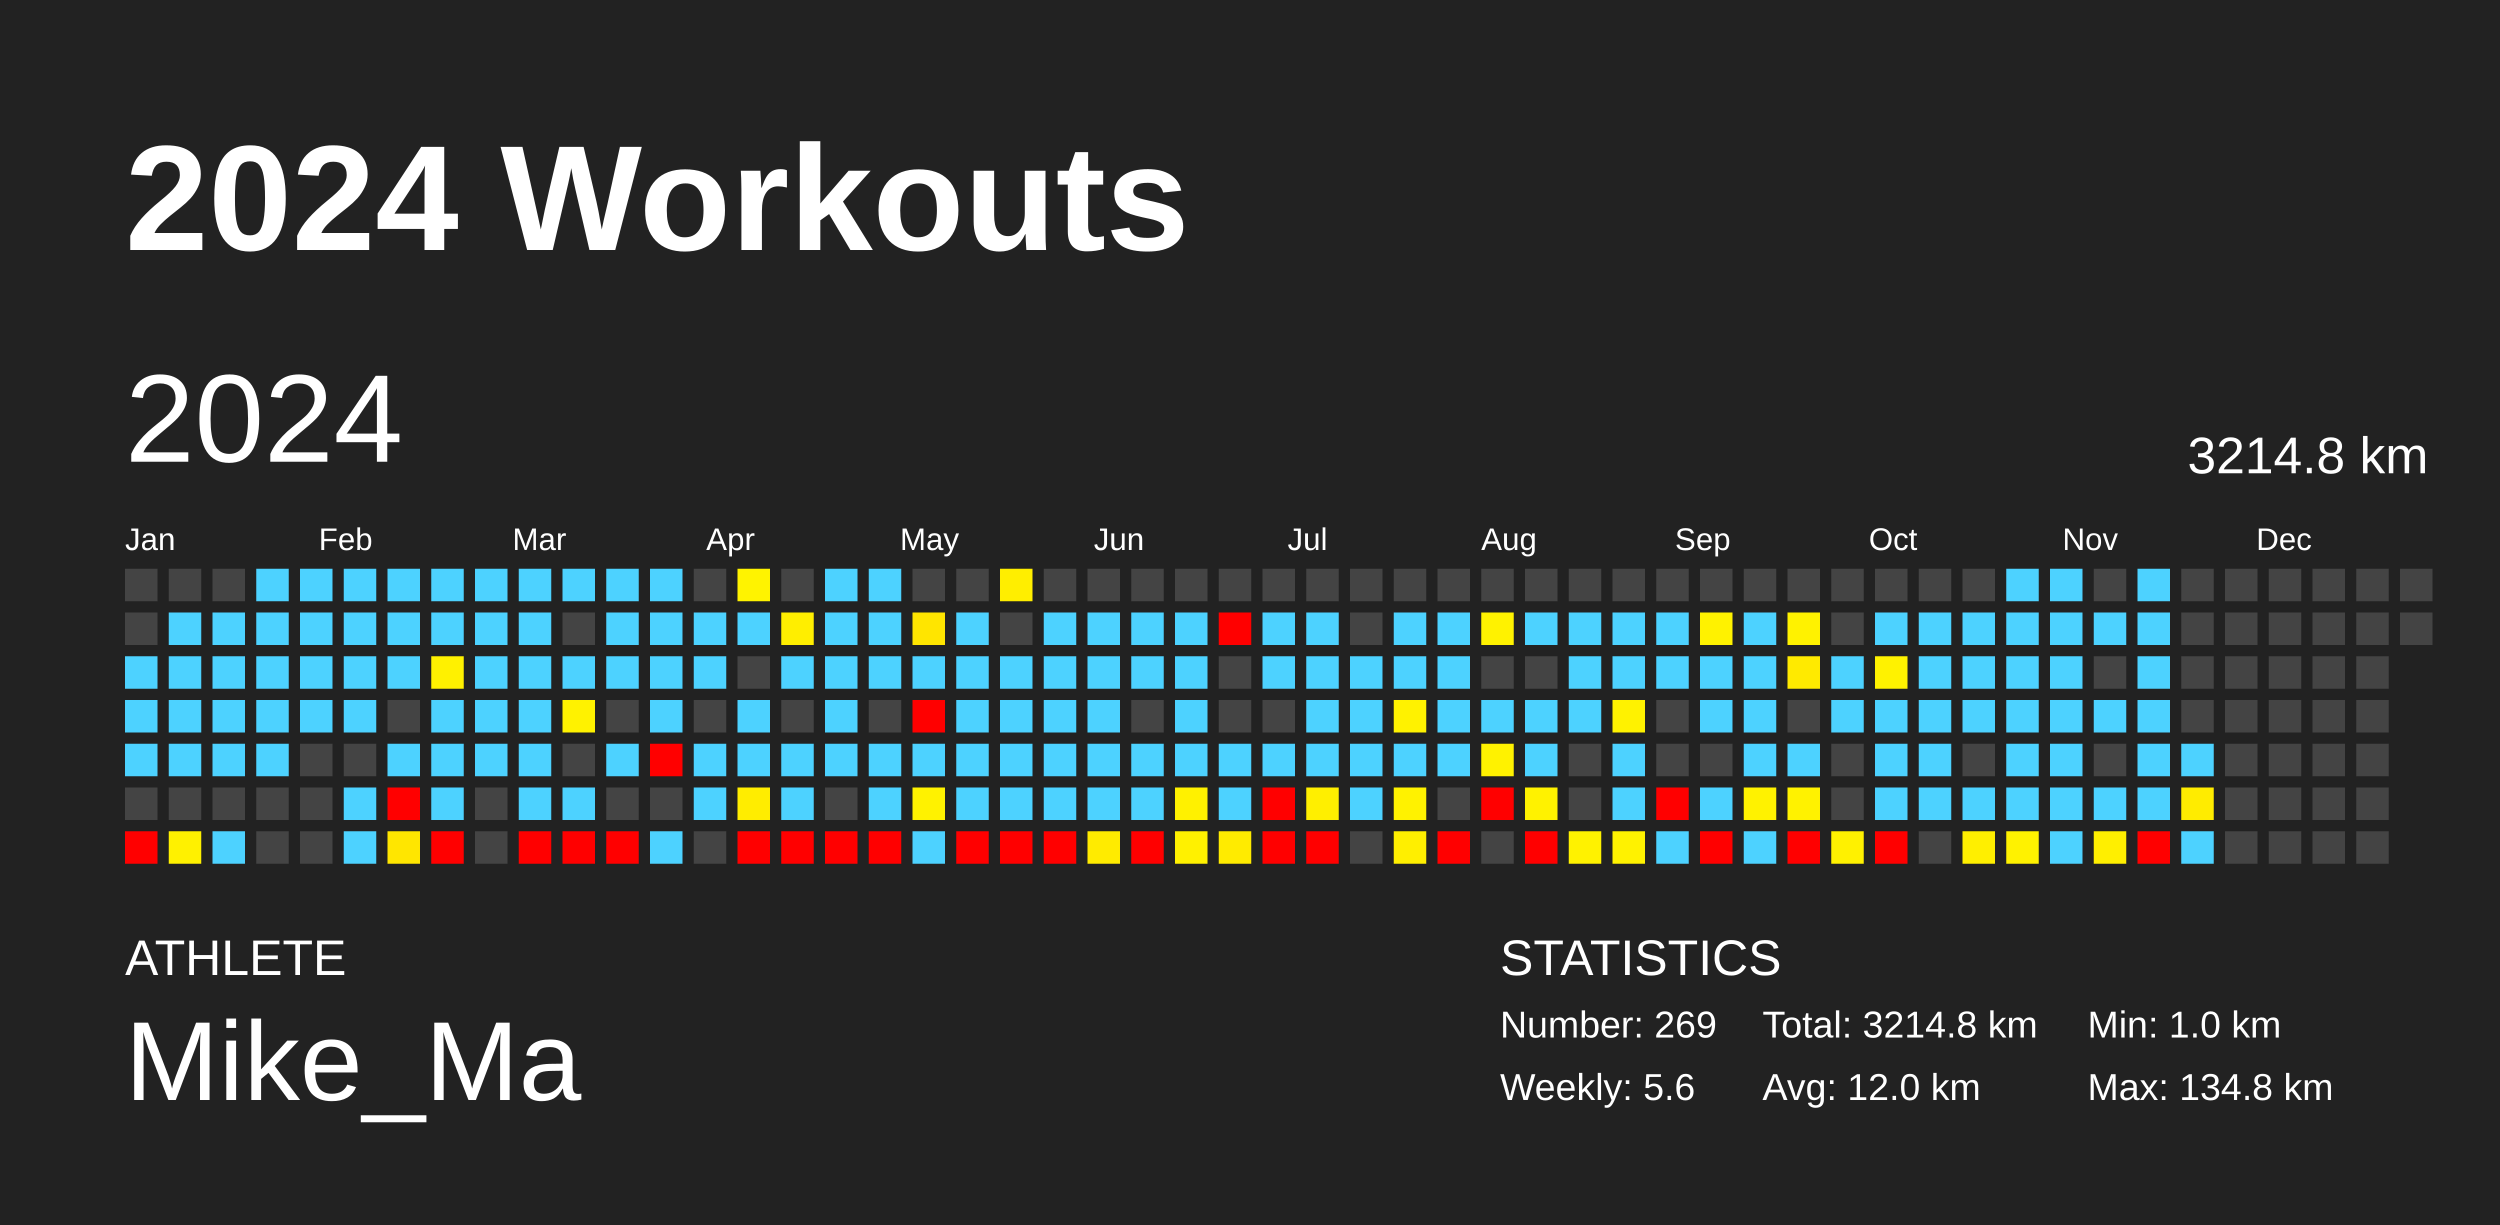
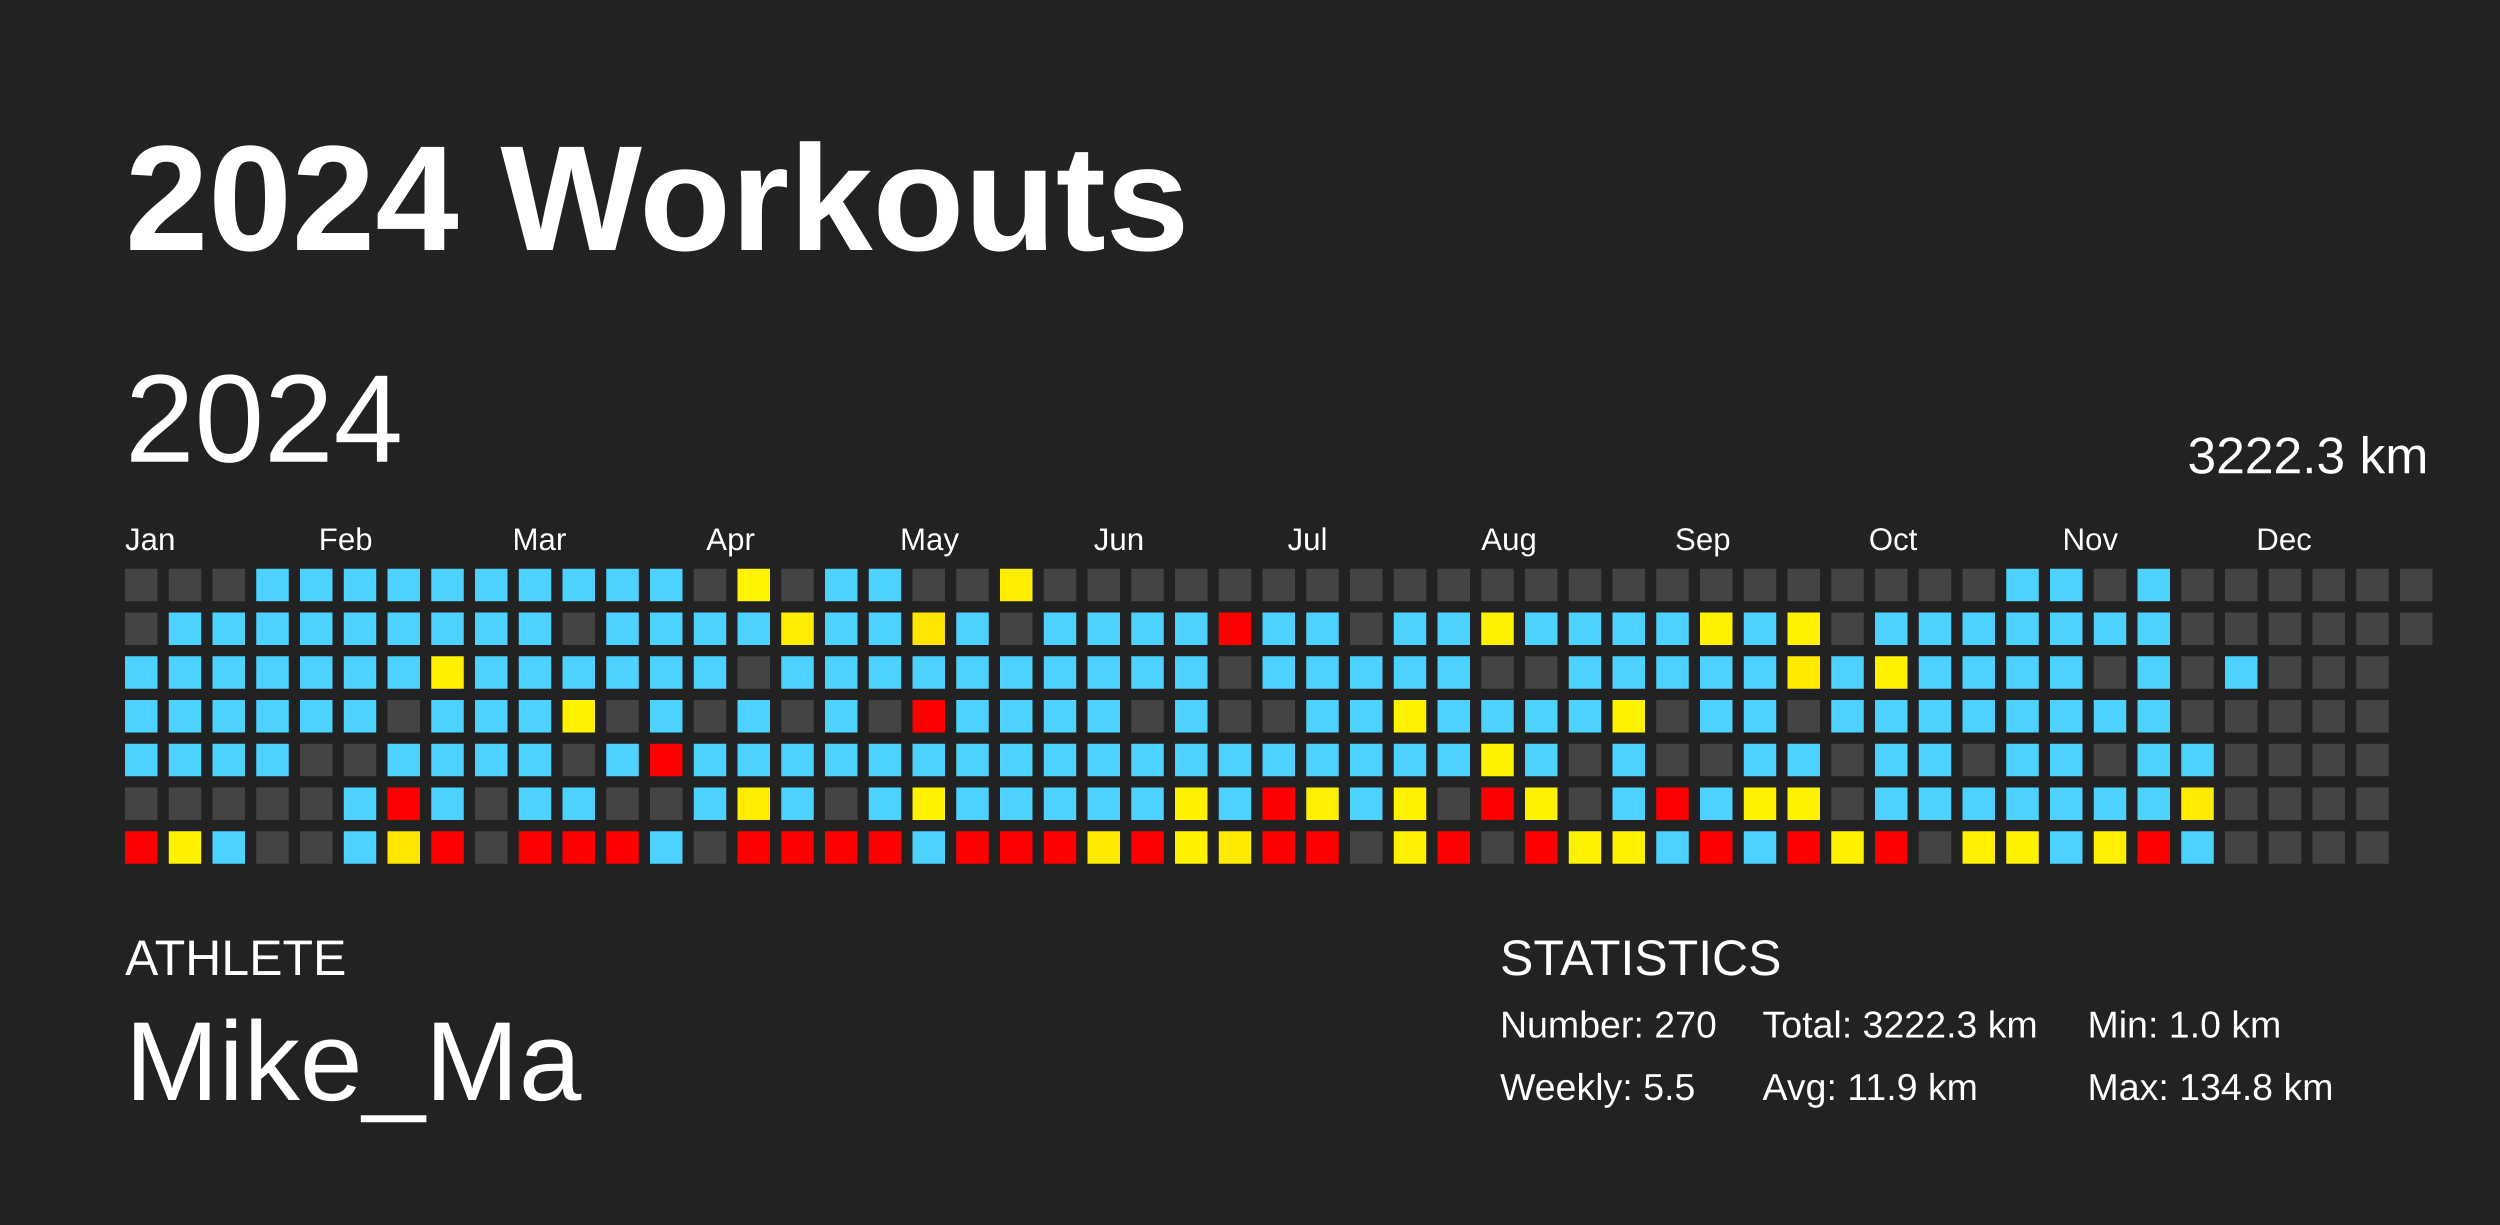
<svg xmlns="http://www.w3.org/2000/svg" baseProfile="full" height="98mm" version="1.1" viewBox="0,0,200,98" width="200mm">
  <defs />
  <rect fill="#222222" height="98" width="200" x="0" y="0" />
  <text fill="#FFFFFF" style="font-size:12px; font-family:Arial; font-weight:bold;" x="10" y="20">2024 Workouts</text>
  <text fill="#FFFFFF" style="font-size:4px; font-family:Arial" x="10" y="78">ATHLETE</text>
  <text fill="#FFFFFF" style="font-size:9px; font-family:Arial" x="10" y="88">Mike_Ma</text>
  <text fill="#FFFFFF" style="font-size:4px; font-family:Arial" x="120" y="78">STATISTICS</text>
-   <text fill="#FFFFFF" style="font-size:3px; font-family:Arial" x="120" y="83">Number: 269</text>
-   <text fill="#FFFFFF" style="font-size:3px; font-family:Arial" x="120" y="88">Weekly: 5.6</text>
-   <text fill="#FFFFFF" style="font-size:3px; font-family:Arial" x="141" y="83">Total: 3214.8 km</text>
-   <text fill="#FFFFFF" style="font-size:3px; font-family:Arial" x="141" y="88">Avg: 12.0 km</text>
+   <text fill="#FFFFFF" style="font-size:3px; font-family:Arial" x="120" y="83">Number: 270</text>
+   <text fill="#FFFFFF" style="font-size:3px; font-family:Arial" x="120" y="88">Weekly: 5.5</text>
+   <text fill="#FFFFFF" style="font-size:3px; font-family:Arial" x="141" y="83">Total: 3222.3 km</text>
+   <text fill="#FFFFFF" style="font-size:3px; font-family:Arial" x="141" y="88">Avg: 11.9 km</text>
  <text fill="#FFFFFF" style="font-size:3px; font-family:Arial" x="167" y="83">Min: 1.0 km</text>
  <text fill="#FFFFFF" style="font-size:3px; font-family:Arial" x="167" y="88">Max: 134.8 km</text>
  <text dominant-baseline="hanging" fill="#FFFFFF" style="font-size:10.0px; font-family:Arial;" x="10" y="30">2024</text>
-   <text dominant-baseline="hanging" fill="#FFFFFF" style="font-size:4.125px; font-family:Arial;" x="175" y="35">3214.8 km</text>
+   <text dominant-baseline="hanging" fill="#FFFFFF" style="font-size:4.125px; font-family:Arial;" x="175" y="35">3222.3 km</text>
  <text fill="#FFFFFF" style="font-size:2.5px; font-family:Arial" x="10.0" y="44">Jan</text>
  <text fill="#FFFFFF" style="font-size:2.5px; font-family:Arial" x="25.5" y="44">Feb</text>
  <text fill="#FFFFFF" style="font-size:2.5px; font-family:Arial" x="41.0" y="44">Mar</text>
  <text fill="#FFFFFF" style="font-size:2.5px; font-family:Arial" x="56.5" y="44">Apr</text>
  <text fill="#FFFFFF" style="font-size:2.5px; font-family:Arial" x="72.0" y="44">May</text>
  <text fill="#FFFFFF" style="font-size:2.5px; font-family:Arial" x="87.5" y="44">Jun</text>
  <text fill="#FFFFFF" style="font-size:2.5px; font-family:Arial" x="103.0" y="44">Jul</text>
  <text fill="#FFFFFF" style="font-size:2.5px; font-family:Arial" x="118.5" y="44">Aug</text>
  <text fill="#FFFFFF" style="font-size:2.5px; font-family:Arial" x="134.0" y="44">Sep</text>
  <text fill="#FFFFFF" style="font-size:2.5px; font-family:Arial" x="149.5" y="44">Oct</text>
  <text fill="#FFFFFF" style="font-size:2.5px; font-family:Arial" x="165.0" y="44">Nov</text>
  <text fill="#FFFFFF" style="font-size:2.5px; font-family:Arial" x="180.5" y="44">Dec</text>
  <rect fill="#444444" height="2.6" width="2.6" x="10.0" y="45.5" />
  <rect fill="#444444" height="2.6" width="2.6" x="10.0" y="49.0" />
  <rect fill="#4dd2ff" height="2.6" width="2.6" x="10.0" y="52.5" />
  <rect fill="#4dd2ff" height="2.6" width="2.6" x="10.0" y="56.0" />
  <rect fill="#4dd2ff" height="2.6" width="2.6" x="10.0" y="59.5" />
  <rect fill="#444444" height="2.6" width="2.6" x="10.0" y="63.0" />
  <rect fill="red" height="2.6" width="2.6" x="10.0" y="66.5" />
  <rect fill="#444444" height="2.6" width="2.6" x="13.5" y="45.5" />
  <rect fill="#4dd2ff" height="2.6" width="2.6" x="13.5" y="49.0" />
  <rect fill="#4dd2ff" height="2.6" width="2.6" x="13.5" y="52.5" />
  <rect fill="#4dd2ff" height="2.6" width="2.6" x="13.5" y="56.0" />
  <rect fill="#4dd2ff" height="2.6" width="2.6" x="13.5" y="59.5" />
  <rect fill="#444444" height="2.6" width="2.6" x="13.5" y="63.0" />
  <rect fill="#fff100" height="2.6" width="2.6" x="13.5" y="66.5" />
  <rect fill="#444444" height="2.6" width="2.6" x="17.0" y="45.5" />
  <rect fill="#4dd2ff" height="2.6" width="2.6" x="17.0" y="49.0" />
  <rect fill="#4dd2ff" height="2.6" width="2.6" x="17.0" y="52.5" />
  <rect fill="#4dd2ff" height="2.6" width="2.6" x="17.0" y="56.0" />
  <rect fill="#4dd2ff" height="2.6" width="2.6" x="17.0" y="59.5" />
  <rect fill="#444444" height="2.6" width="2.6" x="17.0" y="63.0" />
  <rect fill="#4dd2ff" height="2.6" width="2.6" x="17.0" y="66.5" />
  <rect fill="#4dd2ff" height="2.6" width="2.6" x="20.5" y="45.5" />
  <rect fill="#4dd2ff" height="2.6" width="2.6" x="20.5" y="49.0" />
  <rect fill="#4dd2ff" height="2.6" width="2.6" x="20.5" y="52.5" />
  <rect fill="#4dd2ff" height="2.6" width="2.6" x="20.5" y="56.0" />
  <rect fill="#4dd2ff" height="2.6" width="2.6" x="20.5" y="59.5" />
  <rect fill="#444444" height="2.6" width="2.6" x="20.5" y="63.0" />
  <rect fill="#444444" height="2.6" width="2.6" x="20.5" y="66.5" />
  <rect fill="#4dd2ff" height="2.6" width="2.6" x="24.0" y="45.5" />
  <rect fill="#4dd2ff" height="2.6" width="2.6" x="24.0" y="49.0" />
  <rect fill="#4dd2ff" height="2.6" width="2.6" x="24.0" y="52.5" />
  <rect fill="#4dd2ff" height="2.6" width="2.6" x="24.0" y="56.0" />
  <rect fill="#444444" height="2.6" width="2.6" x="24.0" y="59.5" />
  <rect fill="#444444" height="2.6" width="2.6" x="24.0" y="63.0" />
  <rect fill="#444444" height="2.6" width="2.6" x="24.0" y="66.5" />
  <rect fill="#4dd2ff" height="2.6" width="2.6" x="27.5" y="45.5" />
  <rect fill="#4dd2ff" height="2.6" width="2.6" x="27.5" y="49.0" />
  <rect fill="#4dd2ff" height="2.6" width="2.6" x="27.5" y="52.5" />
  <rect fill="#4dd2ff" height="2.6" width="2.6" x="27.5" y="56.0" />
  <rect fill="#444444" height="2.6" width="2.6" x="27.5" y="59.5" />
  <rect fill="#4dd2ff" height="2.6" width="2.6" x="27.5" y="63.0" />
  <rect fill="#4dd2ff" height="2.6" width="2.6" x="27.5" y="66.5" />
  <rect fill="#4dd2ff" height="2.6" width="2.6" x="31.0" y="45.5" />
  <rect fill="#4dd2ff" height="2.6" width="2.6" x="31.0" y="49.0" />
  <rect fill="#4dd2ff" height="2.6" width="2.6" x="31.0" y="52.5" />
  <rect fill="#444444" height="2.6" width="2.6" x="31.0" y="56.0" />
  <rect fill="#4dd2ff" height="2.6" width="2.6" x="31.0" y="59.5" />
  <rect fill="red" height="2.6" width="2.6" x="31.0" y="63.0" />
  <rect fill="#ffe600" height="2.6" width="2.6" x="31.0" y="66.5" />
  <rect fill="#4dd2ff" height="2.6" width="2.6" x="34.5" y="45.5" />
  <rect fill="#4dd2ff" height="2.6" width="2.6" x="34.5" y="49.0" />
  <rect fill="#fff100" height="2.6" width="2.6" x="34.5" y="52.5" />
  <rect fill="#4dd2ff" height="2.6" width="2.6" x="34.5" y="56.0" />
  <rect fill="#4dd2ff" height="2.6" width="2.6" x="34.5" y="59.5" />
  <rect fill="#4dd2ff" height="2.6" width="2.6" x="34.5" y="63.0" />
  <rect fill="red" height="2.6" width="2.6" x="34.5" y="66.5" />
  <rect fill="#4dd2ff" height="2.6" width="2.6" x="38.0" y="45.5" />
  <rect fill="#4dd2ff" height="2.6" width="2.6" x="38.0" y="49.0" />
  <rect fill="#4dd2ff" height="2.6" width="2.6" x="38.0" y="52.5" />
  <rect fill="#4dd2ff" height="2.6" width="2.6" x="38.0" y="56.0" />
  <rect fill="#4dd2ff" height="2.6" width="2.6" x="38.0" y="59.5" />
  <rect fill="#444444" height="2.6" width="2.6" x="38.0" y="63.0" />
  <rect fill="#444444" height="2.6" width="2.6" x="38.0" y="66.5" />
  <rect fill="#4dd2ff" height="2.6" width="2.6" x="41.5" y="45.5" />
  <rect fill="#4dd2ff" height="2.6" width="2.6" x="41.5" y="49.0" />
  <rect fill="#4dd2ff" height="2.6" width="2.6" x="41.5" y="52.5" />
  <rect fill="#4dd2ff" height="2.6" width="2.6" x="41.5" y="56.0" />
  <rect fill="#4dd2ff" height="2.6" width="2.6" x="41.5" y="59.5" />
  <rect fill="#4dd2ff" height="2.6" width="2.6" x="41.5" y="63.0" />
  <rect fill="red" height="2.6" width="2.6" x="41.5" y="66.5" />
  <rect fill="#4dd2ff" height="2.6" width="2.6" x="45.0" y="45.5" />
  <rect fill="#444444" height="2.6" width="2.6" x="45.0" y="49.0" />
  <rect fill="#4dd2ff" height="2.6" width="2.6" x="45.0" y="52.5" />
  <rect fill="#fff200" height="2.6" width="2.6" x="45.0" y="56.0" />
  <rect fill="#444444" height="2.6" width="2.6" x="45.0" y="59.5" />
  <rect fill="#4dd2ff" height="2.6" width="2.6" x="45.0" y="63.0" />
  <rect fill="red" height="2.6" width="2.6" x="45.0" y="66.5" />
  <rect fill="#4dd2ff" height="2.6" width="2.6" x="48.5" y="45.5" />
  <rect fill="#4dd2ff" height="2.6" width="2.6" x="48.5" y="49.0" />
  <rect fill="#4dd2ff" height="2.6" width="2.6" x="48.5" y="52.5" />
  <rect fill="#444444" height="2.6" width="2.6" x="48.5" y="56.0" />
  <rect fill="#4dd2ff" height="2.6" width="2.6" x="48.5" y="59.5" />
  <rect fill="#444444" height="2.6" width="2.6" x="48.5" y="63.0" />
  <rect fill="red" height="2.6" width="2.6" x="48.5" y="66.5" />
  <rect fill="#4dd2ff" height="2.6" width="2.6" x="52.0" y="45.5" />
  <rect fill="#4dd2ff" height="2.6" width="2.6" x="52.0" y="49.0" />
  <rect fill="#4dd2ff" height="2.6" width="2.6" x="52.0" y="52.5" />
  <rect fill="#4dd2ff" height="2.6" width="2.6" x="52.0" y="56.0" />
  <rect fill="red" height="2.6" width="2.6" x="52.0" y="59.5" />
  <rect fill="#444444" height="2.6" width="2.6" x="52.0" y="63.0" />
  <rect fill="#4dd2ff" height="2.6" width="2.6" x="52.0" y="66.5" />
  <rect fill="#444444" height="2.6" width="2.6" x="55.5" y="45.5" />
  <rect fill="#4dd2ff" height="2.6" width="2.6" x="55.5" y="49.0" />
  <rect fill="#4dd2ff" height="2.6" width="2.6" x="55.5" y="52.5" />
  <rect fill="#444444" height="2.6" width="2.6" x="55.5" y="56.0" />
  <rect fill="#4dd2ff" height="2.6" width="2.6" x="55.5" y="59.5" />
  <rect fill="#4dd2ff" height="2.6" width="2.6" x="55.5" y="63.0" />
  <rect fill="#444444" height="2.6" width="2.6" x="55.5" y="66.5" />
  <rect fill="#fff300" height="2.6" width="2.6" x="59.0" y="45.5" />
  <rect fill="#4dd2ff" height="2.6" width="2.6" x="59.0" y="49.0" />
  <rect fill="#444444" height="2.6" width="2.6" x="59.0" y="52.5" />
  <rect fill="#4dd2ff" height="2.6" width="2.6" x="59.0" y="56.0" />
  <rect fill="#4dd2ff" height="2.6" width="2.6" x="59.0" y="59.5" />
  <rect fill="#ffed00" height="2.6" width="2.6" x="59.0" y="63.0" />
  <rect fill="red" height="2.6" width="2.6" x="59.0" y="66.5" />
  <rect fill="#444444" height="2.6" width="2.6" x="62.5" y="45.5" />
  <rect fill="#ffee00" height="2.6" width="2.6" x="62.5" y="49.0" />
  <rect fill="#4dd2ff" height="2.6" width="2.6" x="62.5" y="52.5" />
  <rect fill="#444444" height="2.6" width="2.6" x="62.5" y="56.0" />
  <rect fill="#4dd2ff" height="2.6" width="2.6" x="62.5" y="59.5" />
  <rect fill="#4dd2ff" height="2.6" width="2.6" x="62.5" y="63.0" />
  <rect fill="red" height="2.6" width="2.6" x="62.5" y="66.5" />
  <rect fill="#4dd2ff" height="2.6" width="2.6" x="66.0" y="45.5" />
  <rect fill="#4dd2ff" height="2.6" width="2.6" x="66.0" y="49.0" />
  <rect fill="#4dd2ff" height="2.6" width="2.6" x="66.0" y="52.5" />
  <rect fill="#4dd2ff" height="2.6" width="2.6" x="66.0" y="56.0" />
  <rect fill="#4dd2ff" height="2.6" width="2.6" x="66.0" y="59.5" />
  <rect fill="#444444" height="2.6" width="2.6" x="66.0" y="63.0" />
  <rect fill="red" height="2.6" width="2.6" x="66.0" y="66.5" />
  <rect fill="#4dd2ff" height="2.6" width="2.6" x="69.5" y="45.5" />
  <rect fill="#4dd2ff" height="2.6" width="2.6" x="69.5" y="49.0" />
  <rect fill="#4dd2ff" height="2.6" width="2.6" x="69.5" y="52.5" />
  <rect fill="#444444" height="2.6" width="2.6" x="69.5" y="56.0" />
  <rect fill="#4dd2ff" height="2.6" width="2.6" x="69.5" y="59.5" />
  <rect fill="#4dd2ff" height="2.6" width="2.6" x="69.5" y="63.0" />
  <rect fill="red" height="2.6" width="2.6" x="69.5" y="66.5" />
  <rect fill="#444444" height="2.6" width="2.6" x="73.0" y="45.5" />
  <rect fill="#ffe500" height="2.6" width="2.6" x="73.0" y="49.0" />
  <rect fill="#4dd2ff" height="2.6" width="2.6" x="73.0" y="52.5" />
  <rect fill="red" height="2.6" width="2.6" x="73.0" y="56.0" />
  <rect fill="#4dd2ff" height="2.6" width="2.6" x="73.0" y="59.5" />
  <rect fill="#fff200" height="2.6" width="2.6" x="73.0" y="63.0" />
  <rect fill="#4dd2ff" height="2.6" width="2.6" x="73.0" y="66.5" />
  <rect fill="#444444" height="2.6" width="2.6" x="76.5" y="45.5" />
  <rect fill="#4dd2ff" height="2.6" width="2.6" x="76.5" y="49.0" />
  <rect fill="#4dd2ff" height="2.6" width="2.6" x="76.5" y="52.5" />
  <rect fill="#4dd2ff" height="2.6" width="2.6" x="76.5" y="56.0" />
  <rect fill="#4dd2ff" height="2.6" width="2.6" x="76.5" y="59.5" />
  <rect fill="#4dd2ff" height="2.6" width="2.6" x="76.5" y="63.0" />
  <rect fill="red" height="2.6" width="2.6" x="76.5" y="66.5" />
  <rect fill="#ffee00" height="2.6" width="2.6" x="80.0" y="45.5" />
  <rect fill="#444444" height="2.6" width="2.6" x="80.0" y="49.0" />
  <rect fill="#4dd2ff" height="2.6" width="2.6" x="80.0" y="52.5" />
  <rect fill="#4dd2ff" height="2.6" width="2.6" x="80.0" y="56.0" />
  <rect fill="#4dd2ff" height="2.6" width="2.6" x="80.0" y="59.5" />
  <rect fill="#4dd2ff" height="2.6" width="2.6" x="80.0" y="63.0" />
  <rect fill="red" height="2.6" width="2.6" x="80.0" y="66.5" />
  <rect fill="#444444" height="2.6" width="2.6" x="83.5" y="45.5" />
  <rect fill="#4dd2ff" height="2.6" width="2.6" x="83.5" y="49.0" />
  <rect fill="#4dd2ff" height="2.6" width="2.6" x="83.5" y="52.5" />
  <rect fill="#4dd2ff" height="2.6" width="2.6" x="83.5" y="56.0" />
  <rect fill="#4dd2ff" height="2.6" width="2.6" x="83.5" y="59.5" />
  <rect fill="#4dd2ff" height="2.6" width="2.6" x="83.5" y="63.0" />
  <rect fill="red" height="2.6" width="2.6" x="83.5" y="66.5" />
  <rect fill="#444444" height="2.6" width="2.6" x="87.0" y="45.5" />
  <rect fill="#4dd2ff" height="2.6" width="2.6" x="87.0" y="49.0" />
  <rect fill="#4dd2ff" height="2.6" width="2.6" x="87.0" y="52.5" />
  <rect fill="#4dd2ff" height="2.6" width="2.6" x="87.0" y="56.0" />
  <rect fill="#4dd2ff" height="2.6" width="2.6" x="87.0" y="59.5" />
  <rect fill="#4dd2ff" height="2.6" width="2.6" x="87.0" y="63.0" />
  <rect fill="#ffeb00" height="2.6" width="2.6" x="87.0" y="66.5" />
  <rect fill="#444444" height="2.6" width="2.6" x="90.5" y="45.5" />
  <rect fill="#4dd2ff" height="2.6" width="2.6" x="90.5" y="49.0" />
  <rect fill="#4dd2ff" height="2.6" width="2.6" x="90.5" y="52.5" />
  <rect fill="#444444" height="2.6" width="2.6" x="90.5" y="56.0" />
  <rect fill="#4dd2ff" height="2.6" width="2.6" x="90.5" y="59.5" />
  <rect fill="#4dd2ff" height="2.6" width="2.6" x="90.5" y="63.0" />
  <rect fill="red" height="2.6" width="2.6" x="90.5" y="66.5" />
  <rect fill="#444444" height="2.6" width="2.6" x="94.0" y="45.5" />
  <rect fill="#4dd2ff" height="2.6" width="2.6" x="94.0" y="49.0" />
  <rect fill="#4dd2ff" height="2.6" width="2.6" x="94.0" y="52.5" />
  <rect fill="#4dd2ff" height="2.6" width="2.6" x="94.0" y="56.0" />
  <rect fill="#4dd2ff" height="2.6" width="2.6" x="94.0" y="59.5" />
  <rect fill="#fff100" height="2.6" width="2.6" x="94.0" y="63.0" />
  <rect fill="#fff100" height="2.6" width="2.6" x="94.0" y="66.5" />
  <rect fill="#444444" height="2.6" width="2.6" x="97.5" y="45.5" />
  <rect fill="red" height="2.6" width="2.6" x="97.5" y="49.0" />
  <rect fill="#444444" height="2.6" width="2.6" x="97.5" y="52.5" />
  <rect fill="#444444" height="2.6" width="2.6" x="97.5" y="56.0" />
  <rect fill="#4dd2ff" height="2.6" width="2.6" x="97.5" y="59.5" />
  <rect fill="#4dd2ff" height="2.6" width="2.6" x="97.5" y="63.0" />
  <rect fill="#ffeb00" height="2.6" width="2.6" x="97.5" y="66.5" />
  <rect fill="#444444" height="2.6" width="2.6" x="101.0" y="45.5" />
  <rect fill="#4dd2ff" height="2.6" width="2.6" x="101.0" y="49.0" />
  <rect fill="#4dd2ff" height="2.6" width="2.6" x="101.0" y="52.5" />
  <rect fill="#444444" height="2.6" width="2.6" x="101.0" y="56.0" />
  <rect fill="#4dd2ff" height="2.6" width="2.6" x="101.0" y="59.5" />
  <rect fill="red" height="2.6" width="2.6" x="101.0" y="63.0" />
  <rect fill="red" height="2.6" width="2.6" x="101.0" y="66.5" />
  <rect fill="#444444" height="2.6" width="2.6" x="104.5" y="45.5" />
  <rect fill="#4dd2ff" height="2.6" width="2.6" x="104.5" y="49.0" />
  <rect fill="#4dd2ff" height="2.6" width="2.6" x="104.5" y="52.5" />
  <rect fill="#4dd2ff" height="2.6" width="2.6" x="104.5" y="56.0" />
  <rect fill="#4dd2ff" height="2.6" width="2.6" x="104.5" y="59.5" />
  <rect fill="#ffef00" height="2.6" width="2.6" x="104.5" y="63.0" />
  <rect fill="red" height="2.6" width="2.6" x="104.5" y="66.5" />
  <rect fill="#444444" height="2.6" width="2.6" x="108.0" y="45.5" />
  <rect fill="#444444" height="2.6" width="2.6" x="108.0" y="49.0" />
  <rect fill="#4dd2ff" height="2.6" width="2.6" x="108.0" y="52.5" />
  <rect fill="#4dd2ff" height="2.6" width="2.6" x="108.0" y="56.0" />
  <rect fill="#4dd2ff" height="2.6" width="2.6" x="108.0" y="59.5" />
  <rect fill="#4dd2ff" height="2.6" width="2.6" x="108.0" y="63.0" />
  <rect fill="#444444" height="2.6" width="2.6" x="108.0" y="66.5" />
  <rect fill="#444444" height="2.6" width="2.6" x="111.5" y="45.5" />
  <rect fill="#4dd2ff" height="2.6" width="2.6" x="111.5" y="49.0" />
  <rect fill="#4dd2ff" height="2.6" width="2.6" x="111.5" y="52.5" />
  <rect fill="#fff200" height="2.6" width="2.6" x="111.5" y="56.0" />
  <rect fill="#4dd2ff" height="2.6" width="2.6" x="111.5" y="59.5" />
  <rect fill="#fff200" height="2.6" width="2.6" x="111.5" y="63.0" />
  <rect fill="#ffef00" height="2.6" width="2.6" x="111.5" y="66.5" />
  <rect fill="#444444" height="2.6" width="2.6" x="115.0" y="45.5" />
  <rect fill="#4dd2ff" height="2.6" width="2.6" x="115.0" y="49.0" />
  <rect fill="#4dd2ff" height="2.6" width="2.6" x="115.0" y="52.5" />
  <rect fill="#4dd2ff" height="2.6" width="2.6" x="115.0" y="56.0" />
  <rect fill="#4dd2ff" height="2.6" width="2.6" x="115.0" y="59.5" />
  <rect fill="#444444" height="2.6" width="2.6" x="115.0" y="63.0" />
  <rect fill="red" height="2.6" width="2.6" x="115.0" y="66.5" />
  <rect fill="#444444" height="2.6" width="2.6" x="118.5" y="45.5" />
  <rect fill="#fff200" height="2.6" width="2.6" x="118.5" y="49.0" />
  <rect fill="#444444" height="2.6" width="2.6" x="118.5" y="52.5" />
  <rect fill="#4dd2ff" height="2.6" width="2.6" x="118.5" y="56.0" />
  <rect fill="#fff200" height="2.6" width="2.6" x="118.5" y="59.5" />
  <rect fill="red" height="2.6" width="2.6" x="118.5" y="63.0" />
  <rect fill="#444444" height="2.6" width="2.6" x="118.5" y="66.5" />
  <rect fill="#444444" height="2.6" width="2.6" x="122.0" y="45.5" />
  <rect fill="#4dd2ff" height="2.6" width="2.6" x="122.0" y="49.0" />
  <rect fill="#444444" height="2.6" width="2.6" x="122.0" y="52.5" />
  <rect fill="#4dd2ff" height="2.6" width="2.6" x="122.0" y="56.0" />
  <rect fill="#4dd2ff" height="2.6" width="2.6" x="122.0" y="59.5" />
  <rect fill="#fff200" height="2.6" width="2.6" x="122.0" y="63.0" />
  <rect fill="red" height="2.6" width="2.6" x="122.0" y="66.5" />
  <rect fill="#444444" height="2.6" width="2.6" x="125.5" y="45.5" />
  <rect fill="#4dd2ff" height="2.6" width="2.6" x="125.5" y="49.0" />
  <rect fill="#4dd2ff" height="2.6" width="2.6" x="125.5" y="52.5" />
  <rect fill="#4dd2ff" height="2.6" width="2.6" x="125.5" y="56.0" />
  <rect fill="#444444" height="2.6" width="2.6" x="125.5" y="59.5" />
  <rect fill="#444444" height="2.6" width="2.6" x="125.5" y="63.0" />
  <rect fill="#fff200" height="2.6" width="2.6" x="125.5" y="66.5" />
  <rect fill="#444444" height="2.6" width="2.6" x="129.0" y="45.5" />
  <rect fill="#4dd2ff" height="2.6" width="2.6" x="129.0" y="49.0" />
  <rect fill="#4dd2ff" height="2.6" width="2.6" x="129.0" y="52.5" />
  <rect fill="#fff200" height="2.6" width="2.6" x="129.0" y="56.0" />
  <rect fill="#4dd2ff" height="2.6" width="2.6" x="129.0" y="59.5" />
  <rect fill="#4dd2ff" height="2.6" width="2.6" x="129.0" y="63.0" />
  <rect fill="#fff200" height="2.6" width="2.6" x="129.0" y="66.5" />
  <rect fill="#444444" height="2.6" width="2.6" x="132.5" y="45.5" />
  <rect fill="#4dd2ff" height="2.6" width="2.6" x="132.5" y="49.0" />
  <rect fill="#4dd2ff" height="2.6" width="2.6" x="132.5" y="52.5" />
  <rect fill="#444444" height="2.6" width="2.6" x="132.5" y="56.0" />
  <rect fill="#444444" height="2.6" width="2.6" x="132.5" y="59.5" />
  <rect fill="red" height="2.6" width="2.6" x="132.5" y="63.0" />
  <rect fill="#4dd2ff" height="2.6" width="2.6" x="132.5" y="66.5" />
  <rect fill="#444444" height="2.6" width="2.6" x="136.0" y="45.5" />
  <rect fill="#fff200" height="2.6" width="2.6" x="136.0" y="49.0" />
  <rect fill="#4dd2ff" height="2.6" width="2.6" x="136.0" y="52.5" />
  <rect fill="#4dd2ff" height="2.6" width="2.6" x="136.0" y="56.0" />
  <rect fill="#444444" height="2.6" width="2.6" x="136.0" y="59.5" />
  <rect fill="#4dd2ff" height="2.6" width="2.6" x="136.0" y="63.0" />
  <rect fill="red" height="2.6" width="2.6" x="136.0" y="66.5" />
  <rect fill="#444444" height="2.6" width="2.6" x="139.5" y="45.5" />
  <rect fill="#4dd2ff" height="2.6" width="2.6" x="139.5" y="49.0" />
  <rect fill="#4dd2ff" height="2.6" width="2.6" x="139.5" y="52.5" />
  <rect fill="#4dd2ff" height="2.6" width="2.6" x="139.5" y="56.0" />
  <rect fill="#4dd2ff" height="2.6" width="2.6" x="139.5" y="59.5" />
  <rect fill="#fff200" height="2.6" width="2.6" x="139.5" y="63.0" />
  <rect fill="#4dd2ff" height="2.6" width="2.6" x="139.5" y="66.5" />
  <rect fill="#444444" height="2.6" width="2.6" x="143.0" y="45.5" />
  <rect fill="#fff200" height="2.6" width="2.6" x="143.0" y="49.0" />
  <rect fill="#ffea00" height="2.6" width="2.6" x="143.0" y="52.5" />
  <rect fill="#444444" height="2.6" width="2.6" x="143.0" y="56.0" />
  <rect fill="#4dd2ff" height="2.6" width="2.6" x="143.0" y="59.5" />
  <rect fill="#fff200" height="2.6" width="2.6" x="143.0" y="63.0" />
  <rect fill="red" height="2.6" width="2.6" x="143.0" y="66.5" />
  <rect fill="#444444" height="2.6" width="2.6" x="146.5" y="45.5" />
  <rect fill="#444444" height="2.6" width="2.6" x="146.5" y="49.0" />
  <rect fill="#4dd2ff" height="2.6" width="2.6" x="146.5" y="52.5" />
  <rect fill="#4dd2ff" height="2.6" width="2.6" x="146.5" y="56.0" />
  <rect fill="#444444" height="2.6" width="2.6" x="146.5" y="59.5" />
  <rect fill="#444444" height="2.6" width="2.6" x="146.5" y="63.0" />
  <rect fill="#fff100" height="2.6" width="2.6" x="146.5" y="66.5" />
  <rect fill="#444444" height="2.6" width="2.6" x="150.0" y="45.5" />
  <rect fill="#4dd2ff" height="2.6" width="2.6" x="150.0" y="49.0" />
  <rect fill="#fff200" height="2.6" width="2.6" x="150.0" y="52.5" />
  <rect fill="#4dd2ff" height="2.6" width="2.6" x="150.0" y="56.0" />
  <rect fill="#4dd2ff" height="2.6" width="2.6" x="150.0" y="59.5" />
  <rect fill="#4dd2ff" height="2.6" width="2.6" x="150.0" y="63.0" />
  <rect fill="red" height="2.6" width="2.6" x="150.0" y="66.5" />
  <rect fill="#444444" height="2.6" width="2.6" x="153.5" y="45.5" />
  <rect fill="#4dd2ff" height="2.6" width="2.6" x="153.5" y="49.0" />
  <rect fill="#4dd2ff" height="2.6" width="2.6" x="153.5" y="52.5" />
  <rect fill="#4dd2ff" height="2.6" width="2.6" x="153.5" y="56.0" />
  <rect fill="#4dd2ff" height="2.6" width="2.6" x="153.5" y="59.5" />
  <rect fill="#4dd2ff" height="2.6" width="2.6" x="153.5" y="63.0" />
  <rect fill="#444444" height="2.6" width="2.6" x="153.5" y="66.5" />
  <rect fill="#444444" height="2.6" width="2.6" x="157.0" y="45.5" />
  <rect fill="#4dd2ff" height="2.6" width="2.6" x="157.0" y="49.0" />
  <rect fill="#4dd2ff" height="2.6" width="2.6" x="157.0" y="52.5" />
  <rect fill="#4dd2ff" height="2.6" width="2.6" x="157.0" y="56.0" />
  <rect fill="#444444" height="2.6" width="2.6" x="157.0" y="59.5" />
  <rect fill="#4dd2ff" height="2.6" width="2.6" x="157.0" y="63.0" />
  <rect fill="#ffef00" height="2.6" width="2.6" x="157.0" y="66.5" />
  <rect fill="#4dd2ff" height="2.6" width="2.6" x="160.5" y="45.5" />
  <rect fill="#4dd2ff" height="2.6" width="2.6" x="160.5" y="49.0" />
  <rect fill="#4dd2ff" height="2.6" width="2.6" x="160.5" y="52.5" />
  <rect fill="#4dd2ff" height="2.6" width="2.6" x="160.5" y="56.0" />
  <rect fill="#4dd2ff" height="2.6" width="2.6" x="160.5" y="59.5" />
  <rect fill="#4dd2ff" height="2.6" width="2.6" x="160.5" y="63.0" />
  <rect fill="#fff200" height="2.6" width="2.6" x="160.5" y="66.5" />
  <rect fill="#4dd2ff" height="2.6" width="2.6" x="164.0" y="45.5" />
  <rect fill="#4dd2ff" height="2.6" width="2.6" x="164.0" y="49.0" />
  <rect fill="#4dd2ff" height="2.6" width="2.6" x="164.0" y="52.5" />
  <rect fill="#4dd2ff" height="2.6" width="2.6" x="164.0" y="56.0" />
  <rect fill="#4dd2ff" height="2.6" width="2.6" x="164.0" y="59.5" />
  <rect fill="#4dd2ff" height="2.6" width="2.6" x="164.0" y="63.0" />
  <rect fill="#4dd2ff" height="2.6" width="2.6" x="164.0" y="66.5" />
  <rect fill="#444444" height="2.6" width="2.6" x="167.5" y="45.5" />
  <rect fill="#4dd2ff" height="2.6" width="2.6" x="167.5" y="49.0" />
  <rect fill="#444444" height="2.6" width="2.6" x="167.5" y="52.5" />
  <rect fill="#4dd2ff" height="2.6" width="2.6" x="167.5" y="56.0" />
  <rect fill="#444444" height="2.6" width="2.6" x="167.5" y="59.5" />
  <rect fill="#4dd2ff" height="2.6" width="2.6" x="167.5" y="63.0" />
  <rect fill="#ffef00" height="2.6" width="2.6" x="167.5" y="66.5" />
  <rect fill="#4dd2ff" height="2.6" width="2.6" x="171.0" y="45.5" />
  <rect fill="#4dd2ff" height="2.6" width="2.6" x="171.0" y="49.0" />
  <rect fill="#4dd2ff" height="2.6" width="2.6" x="171.0" y="52.5" />
  <rect fill="#4dd2ff" height="2.6" width="2.6" x="171.0" y="56.0" />
  <rect fill="#4dd2ff" height="2.6" width="2.6" x="171.0" y="59.5" />
  <rect fill="#4dd2ff" height="2.6" width="2.6" x="171.0" y="63.0" />
  <rect fill="red" height="2.6" width="2.6" x="171.0" y="66.5" />
  <rect fill="#444444" height="2.6" width="2.6" x="174.5" y="45.5" />
  <rect fill="#444444" height="2.6" width="2.6" x="174.5" y="49.0" />
  <rect fill="#444444" height="2.6" width="2.6" x="174.5" y="52.5" />
  <rect fill="#444444" height="2.6" width="2.6" x="174.5" y="56.0" />
  <rect fill="#4dd2ff" height="2.6" width="2.6" x="174.5" y="59.5" />
  <rect fill="#ffec00" height="2.6" width="2.6" x="174.5" y="63.0" />
  <rect fill="#4dd2ff" height="2.6" width="2.6" x="174.5" y="66.5" />
  <rect fill="#444444" height="2.6" width="2.6" x="178.0" y="45.5" />
  <rect fill="#444444" height="2.6" width="2.6" x="178.0" y="49.0" />
-   <rect fill="#444444" height="2.6" width="2.6" x="178.0" y="52.5" />
+   <rect fill="#4dd2ff" height="2.6" width="2.6" x="178.0" y="52.5" />
  <rect fill="#444444" height="2.6" width="2.6" x="178.0" y="56.0" />
  <rect fill="#444444" height="2.6" width="2.6" x="178.0" y="59.5" />
  <rect fill="#444444" height="2.6" width="2.6" x="178.0" y="63.0" />
  <rect fill="#444444" height="2.6" width="2.6" x="178.0" y="66.5" />
  <rect fill="#444444" height="2.6" width="2.6" x="181.5" y="45.5" />
  <rect fill="#444444" height="2.6" width="2.6" x="181.5" y="49.0" />
  <rect fill="#444444" height="2.6" width="2.6" x="181.5" y="52.5" />
  <rect fill="#444444" height="2.6" width="2.6" x="181.5" y="56.0" />
  <rect fill="#444444" height="2.6" width="2.6" x="181.5" y="59.5" />
  <rect fill="#444444" height="2.6" width="2.6" x="181.5" y="63.0" />
  <rect fill="#444444" height="2.6" width="2.6" x="181.5" y="66.5" />
  <rect fill="#444444" height="2.6" width="2.6" x="185.0" y="45.5" />
  <rect fill="#444444" height="2.6" width="2.6" x="185.0" y="49.0" />
  <rect fill="#444444" height="2.6" width="2.6" x="185.0" y="52.5" />
  <rect fill="#444444" height="2.6" width="2.6" x="185.0" y="56.0" />
  <rect fill="#444444" height="2.6" width="2.6" x="185.0" y="59.5" />
  <rect fill="#444444" height="2.6" width="2.6" x="185.0" y="63.0" />
  <rect fill="#444444" height="2.6" width="2.6" x="185.0" y="66.5" />
  <rect fill="#444444" height="2.6" width="2.6" x="188.5" y="45.5" />
  <rect fill="#444444" height="2.6" width="2.6" x="188.5" y="49.0" />
  <rect fill="#444444" height="2.6" width="2.6" x="188.5" y="52.5" />
  <rect fill="#444444" height="2.6" width="2.6" x="188.5" y="56.0" />
  <rect fill="#444444" height="2.6" width="2.6" x="188.5" y="59.5" />
  <rect fill="#444444" height="2.6" width="2.6" x="188.5" y="63.0" />
  <rect fill="#444444" height="2.6" width="2.6" x="188.5" y="66.5" />
  <rect fill="#444444" height="2.6" width="2.6" x="192.0" y="45.5" />
  <rect fill="#444444" height="2.6" width="2.6" x="192.0" y="49.0" />
</svg>
